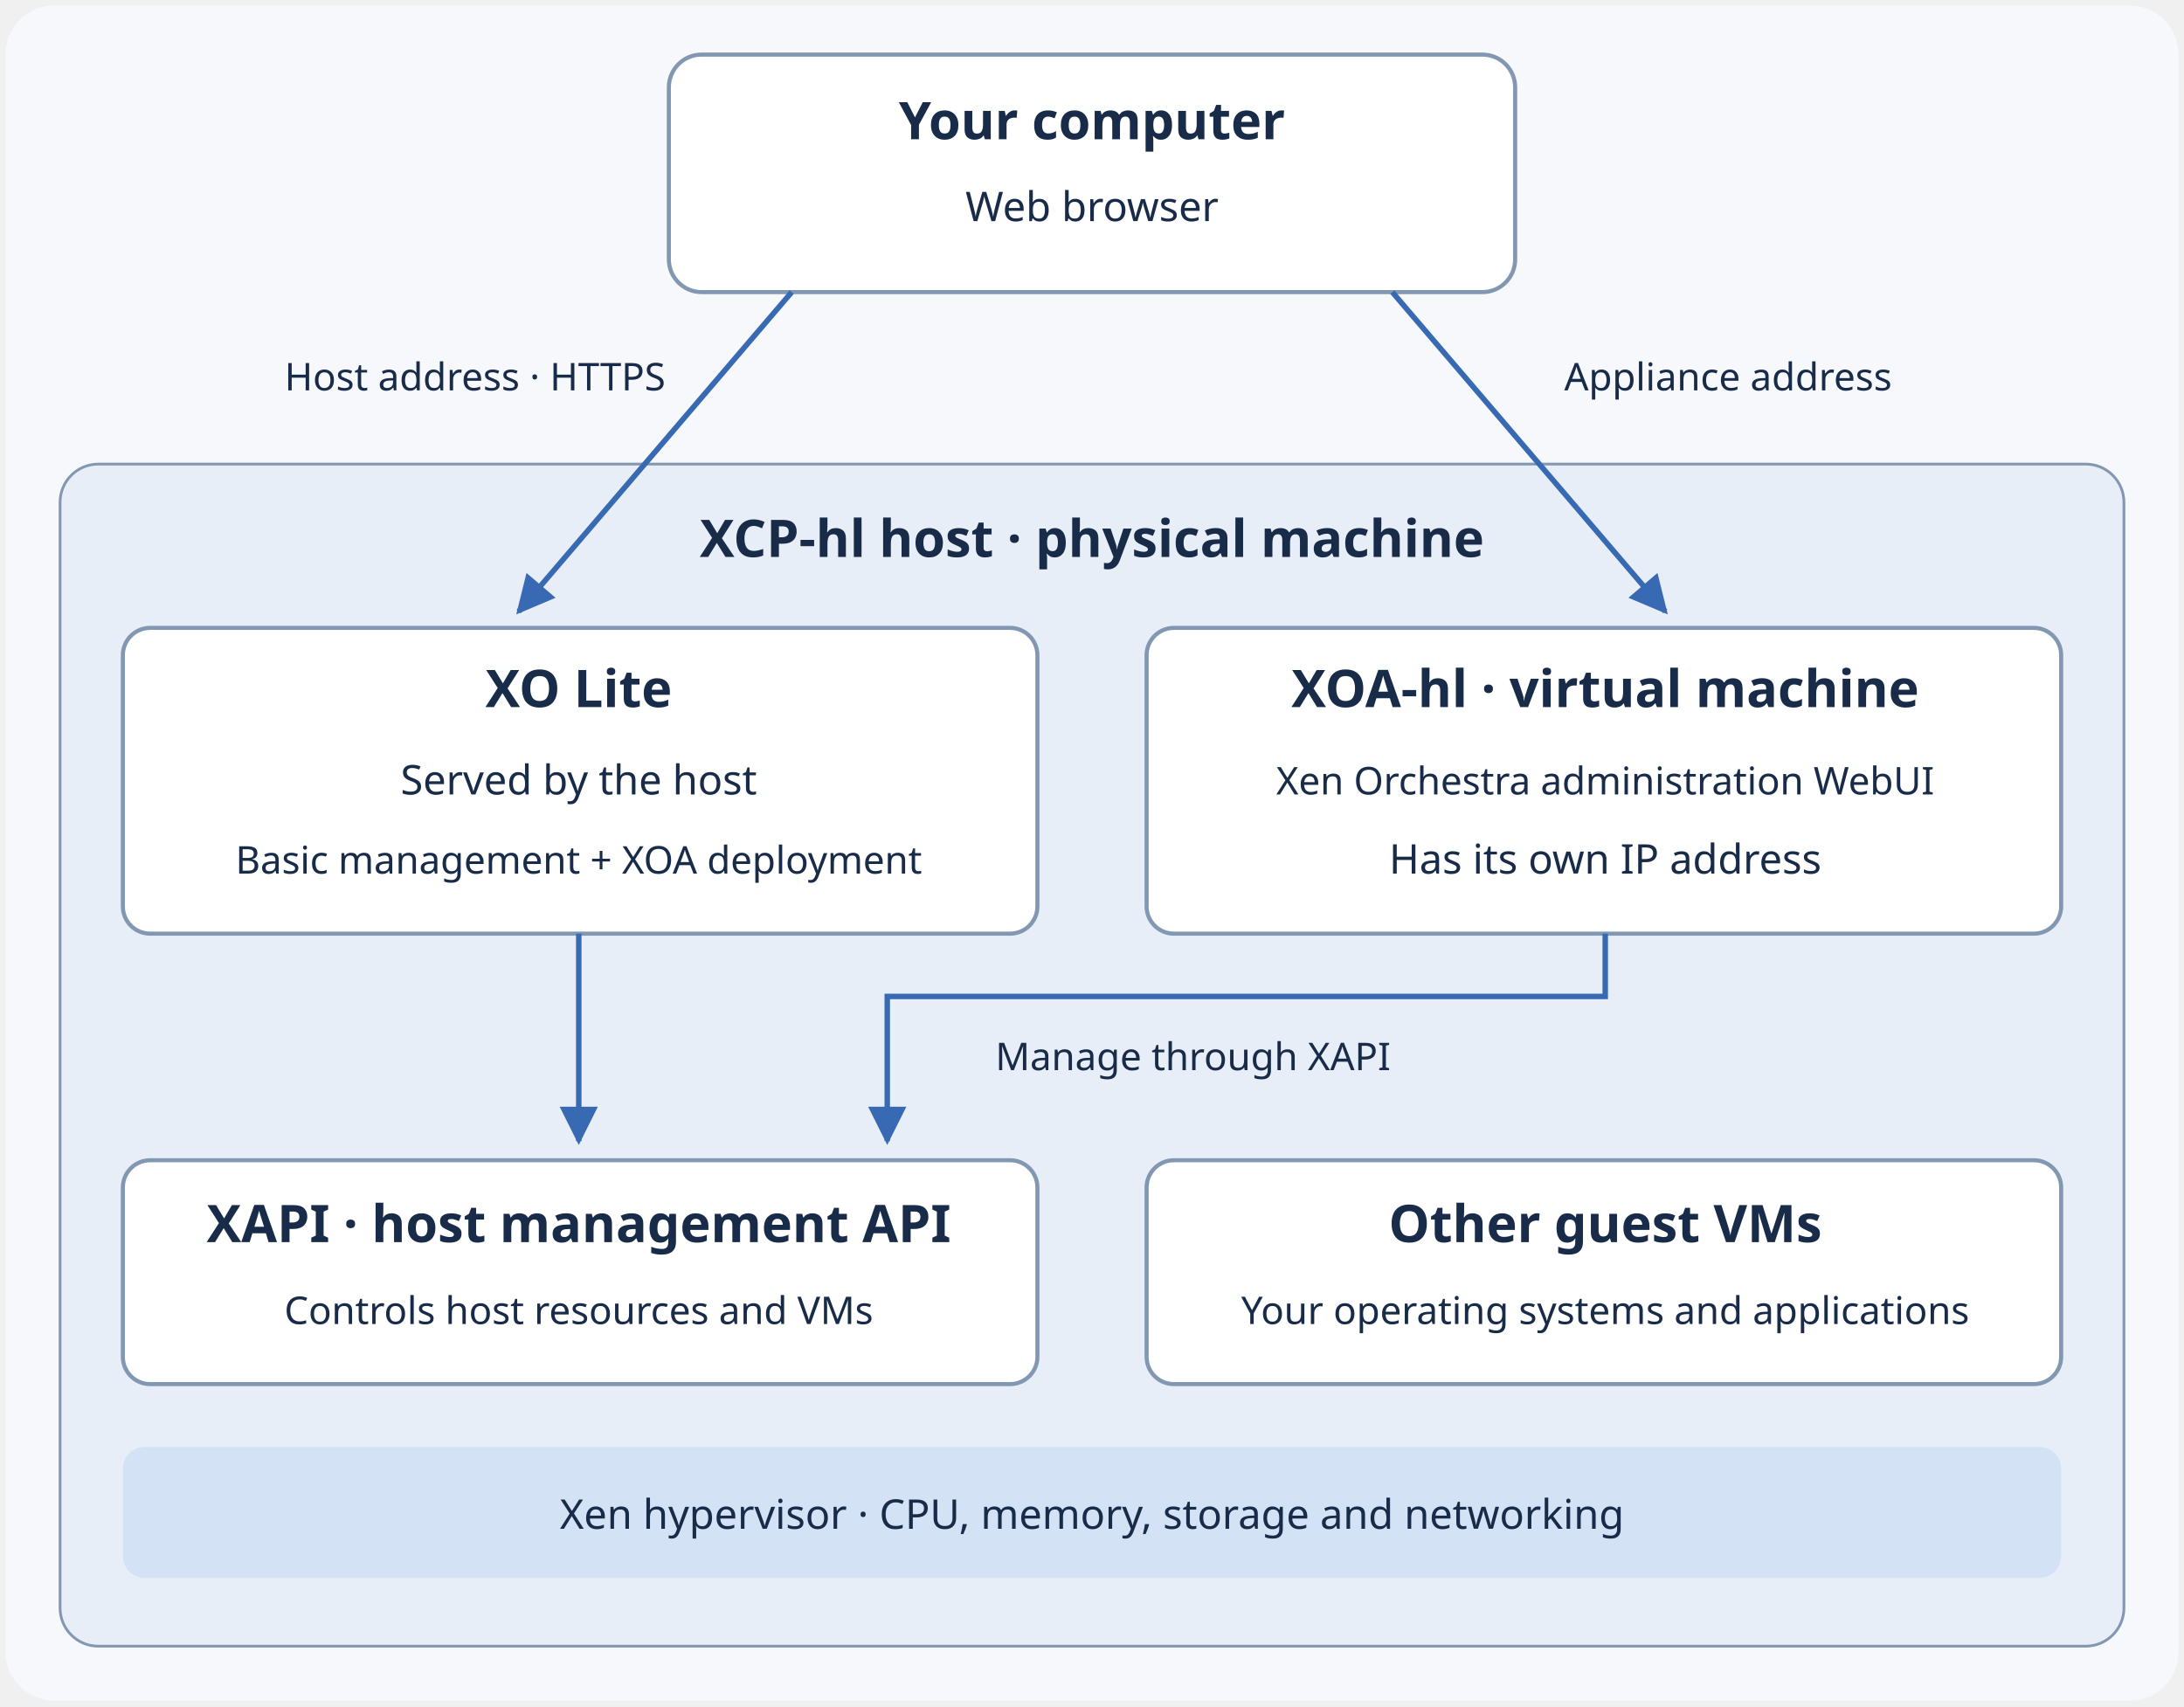
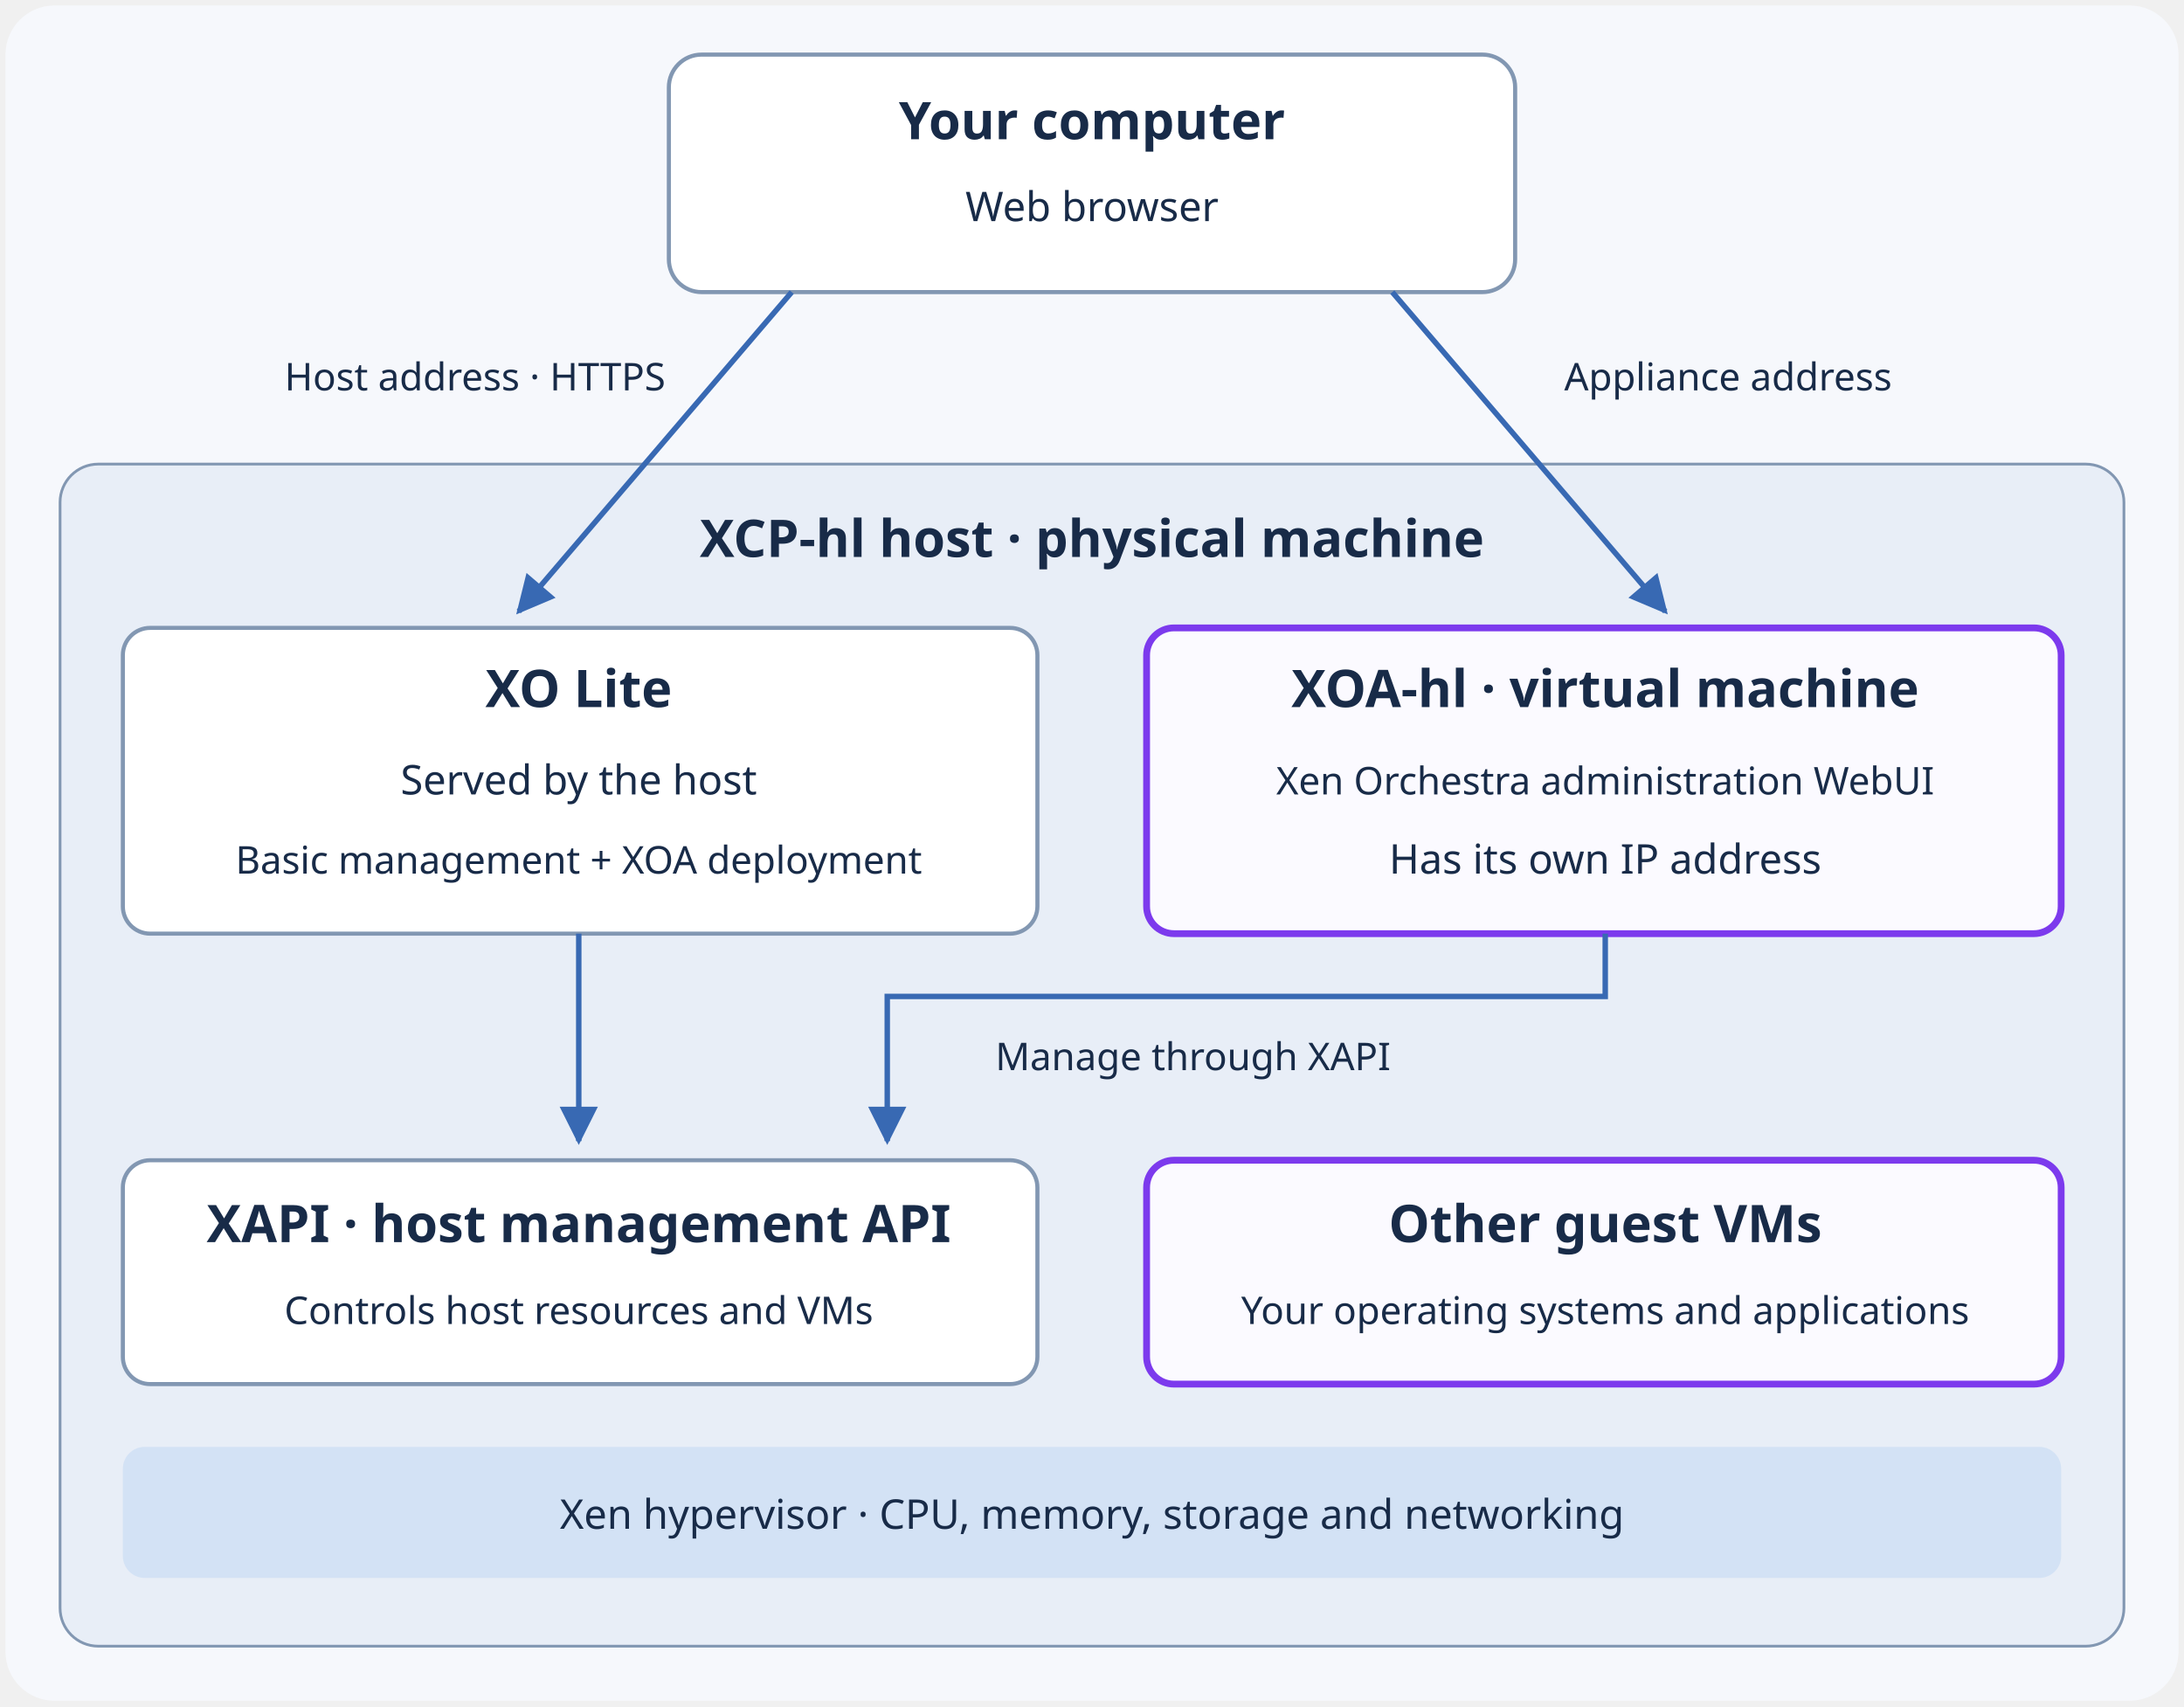
<svg xmlns="http://www.w3.org/2000/svg" viewBox="0 0 800 625" role="img" aria-labelledby="arch-title arch-desc">
  <defs>
    <marker id="arch-arrow" viewBox="0 0 10 10" refX="9" refY="5" markerWidth="7" markerHeight="7" orient="auto-start-reverse">
      <path d="M0 0 L10 5 L0 10Z" fill="#3869b3" />
    </marker>
  </defs>
-   <style>text{font-family:system-ui,sans-serif;text-anchor:middle;fill:#182b48}.body{font-size:15px}.label{font-size:19px;font-weight:650}.small{font-size:14px}.box{fill:#fff;stroke:#8297b2;stroke-width:1.5}.arrow{fill:none;stroke:#3869b3;stroke-width:2;marker-end:url(#arch-arrow)}</style>
+   <style>text{font-family:system-ui,sans-serif;text-anchor:middle;fill:#182b48}.body{font-size:15px}.label{font-size:19px;font-weight:650}.small{font-size:14px}.box{fill:#fff;stroke:#8297b2;stroke-width:1.5}.vm{fill:#fbfaff;stroke:#7c3aed;stroke-width:2.5}.arrow{fill:none;stroke:#3869b3;stroke-width:2;marker-end:url(#arch-arrow)}</style>
  <rect x="2" y="2" width="796" height="621" rx="18" fill="#f6f8fc" />
  <rect x="245" y="20" width="310" height="87" rx="12" class="box" />
  <text x="400" y="51" class="label">Your computer</text>
  <text x="400" y="81" class="body">Web browser</text>
  <rect x="22" y="170" width="756" height="433" rx="14" fill="#e8eef7" stroke="#8297b2" />
  <path d="M290 107 L190 224" class="arrow" />
  <path d="M510 107 L610 224" class="arrow" />
  <text x="174" y="143" class="small">Host address · HTTPS</text>
  <text x="633" y="143" class="small">Appliance address</text>
  <text x="400" y="204" class="label">XCP-hl host · physical machine</text>
  <rect x="45" y="230" width="335" height="112" rx="10" class="box" />
  <text x="212" y="259" class="label">XO Lite</text>
  <text x="212" y="291" class="body">Served by the host</text>
  <text x="212" y="320" class="small">Basic management + XOA deployment</text>
-   <rect x="420" y="230" width="335" height="112" rx="10" class="box" />
+   <rect x="420" y="230" width="335" height="112" rx="10" class="box vm" />
  <text x="588" y="259" class="label">XOA-hl · virtual machine</text>
  <text x="588" y="291" class="small">Xen Orchestra administration WebUI</text>
  <text x="588" y="320" class="body">Has its own IP address</text>
  <path d="M212 342 L212 418" class="arrow" />
  <path d="M588 342 L588 365 L325 365 L325 418" class="arrow" />
  <text x="437" y="392" class="small">Manage through XAPI</text>
  <rect x="45" y="425" width="335" height="82" rx="10" class="box" />
  <text x="212" y="455" class="label">XAPI · host management API</text>
  <text x="212" y="485" class="small">Controls host resources and VMs</text>
-   <rect x="420" y="425" width="335" height="82" rx="10" class="box" />
+   <rect x="420" y="425" width="335" height="82" rx="10" class="box vm" />
  <text x="588" y="455" class="label">Other guest VMs</text>
  <text x="588" y="485" class="small">Your operating systems and applications</text>
  <rect x="45" y="530" width="710" height="48" rx="8" fill="#d3e2f5" />
  <text x="400" y="560" class="body">Xen hypervisor · CPU, memory, storage and networking</text>
</svg>
